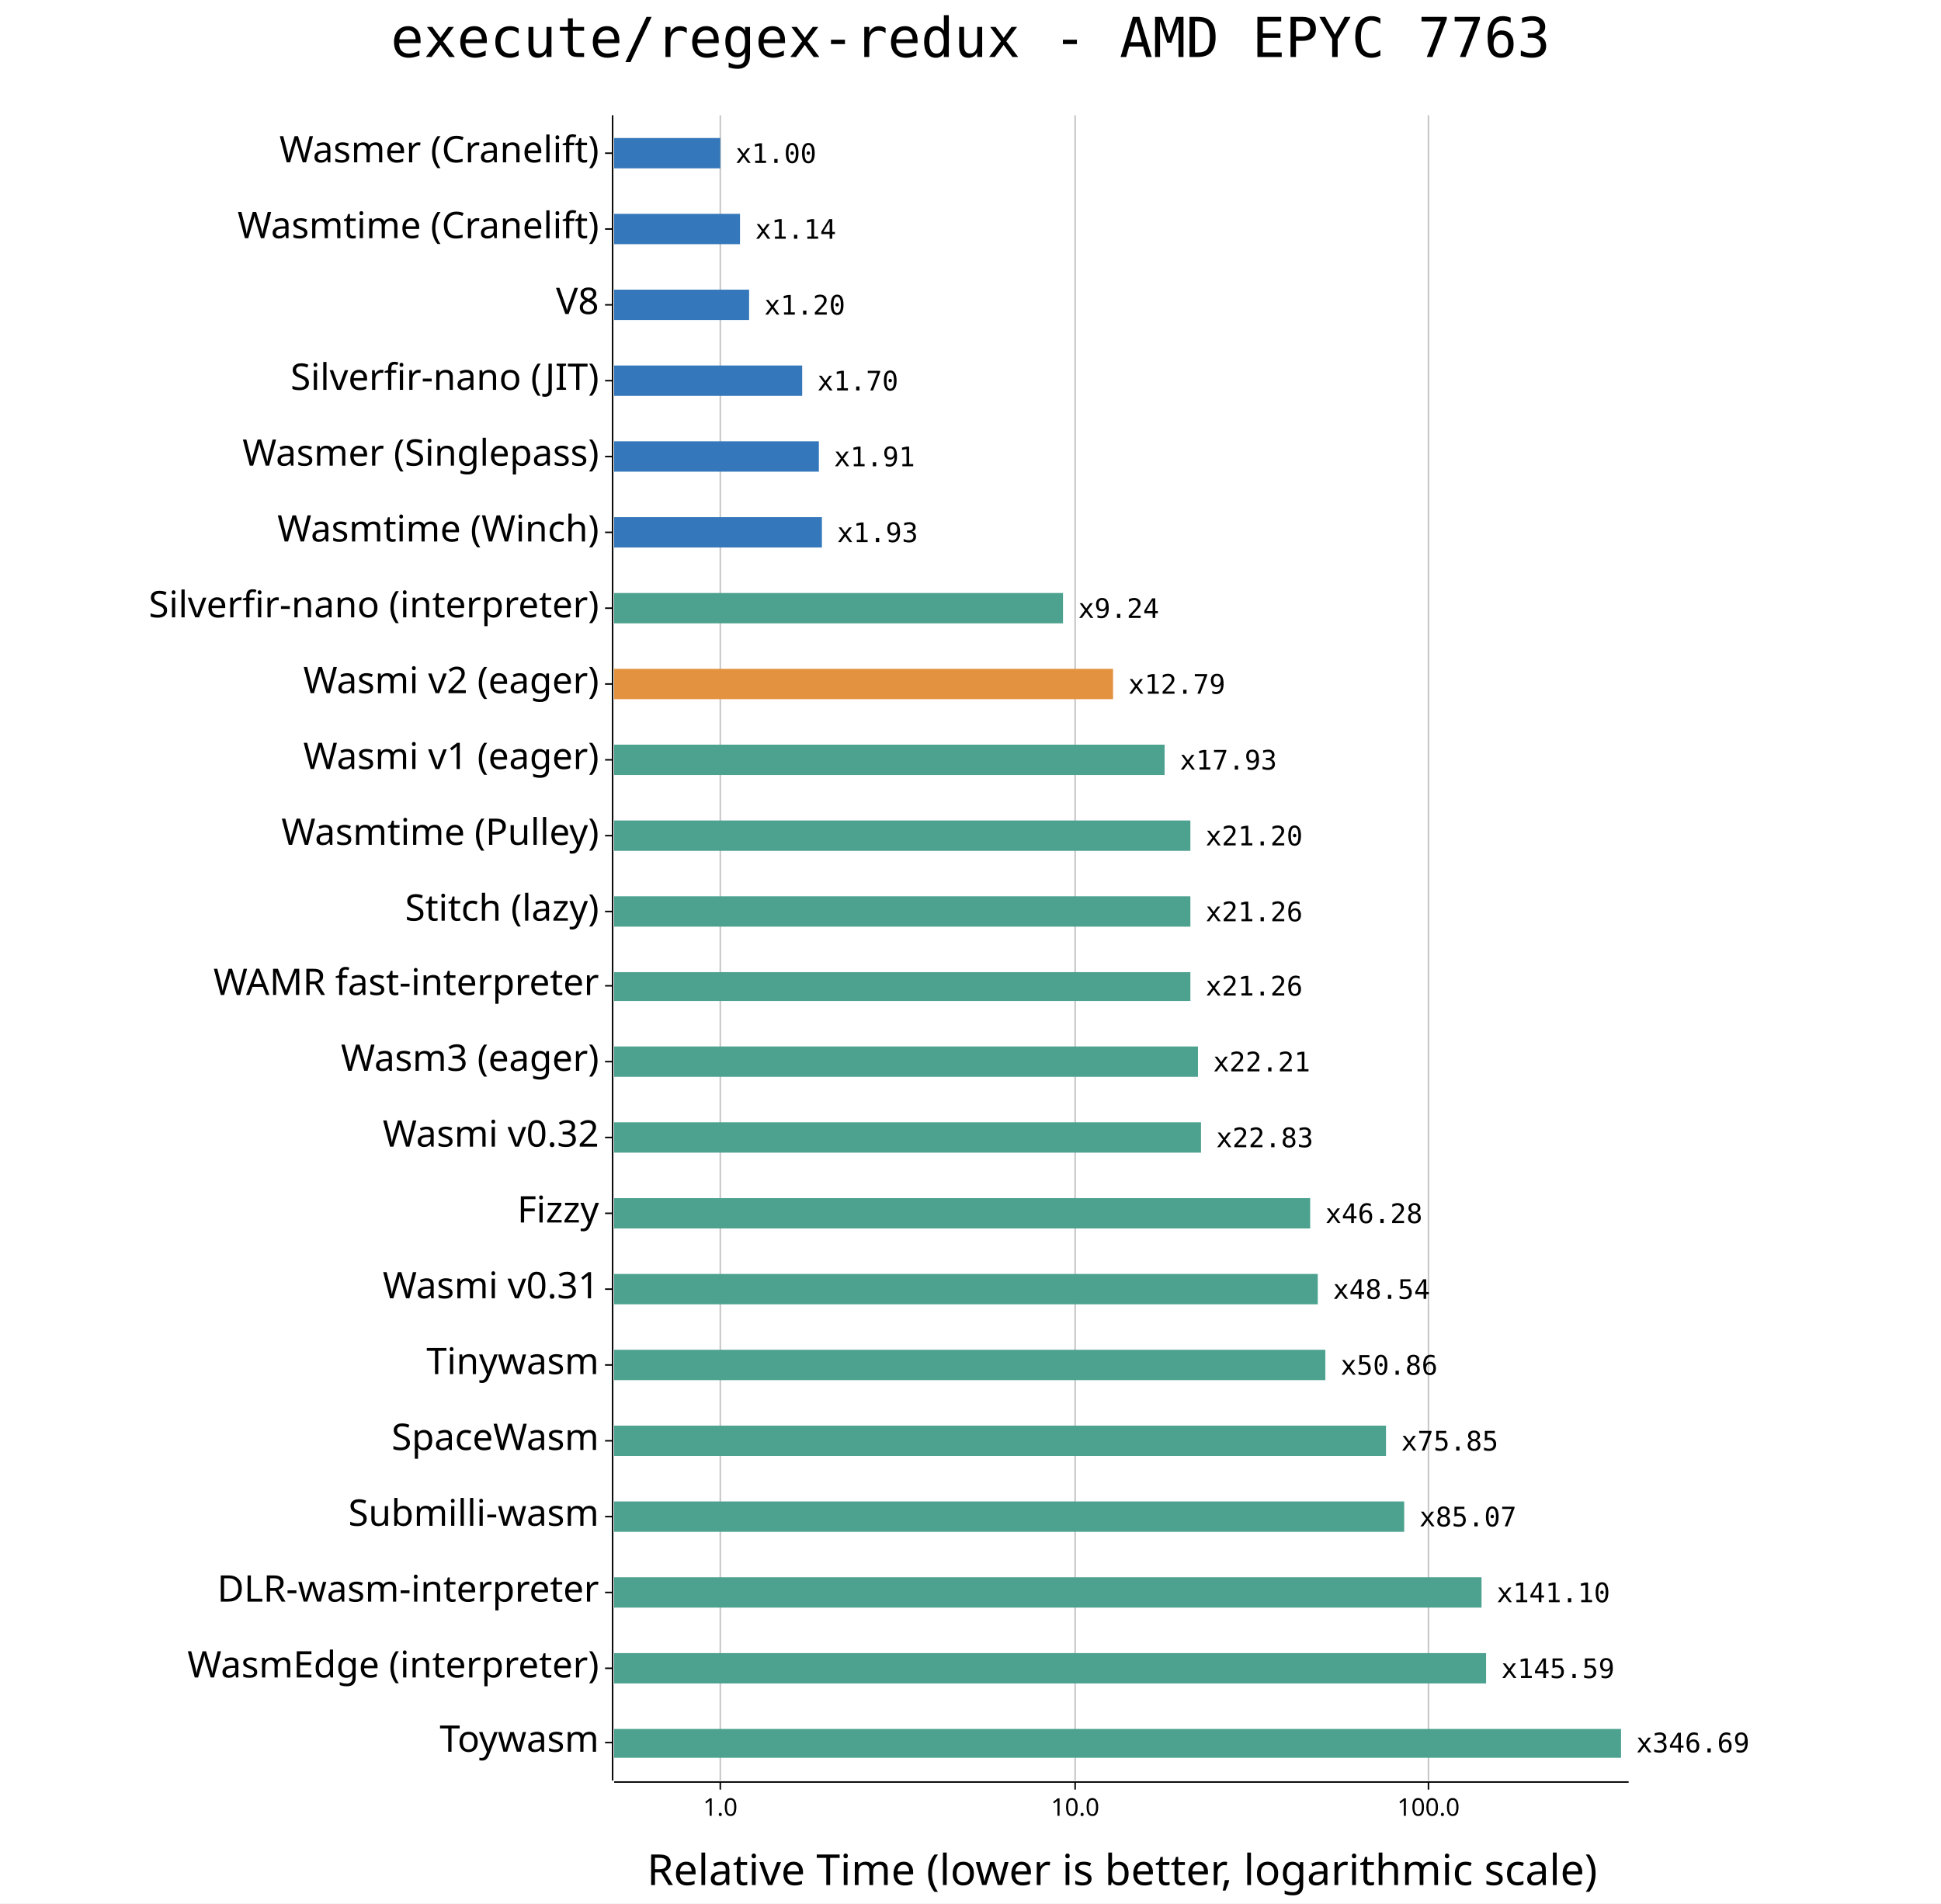
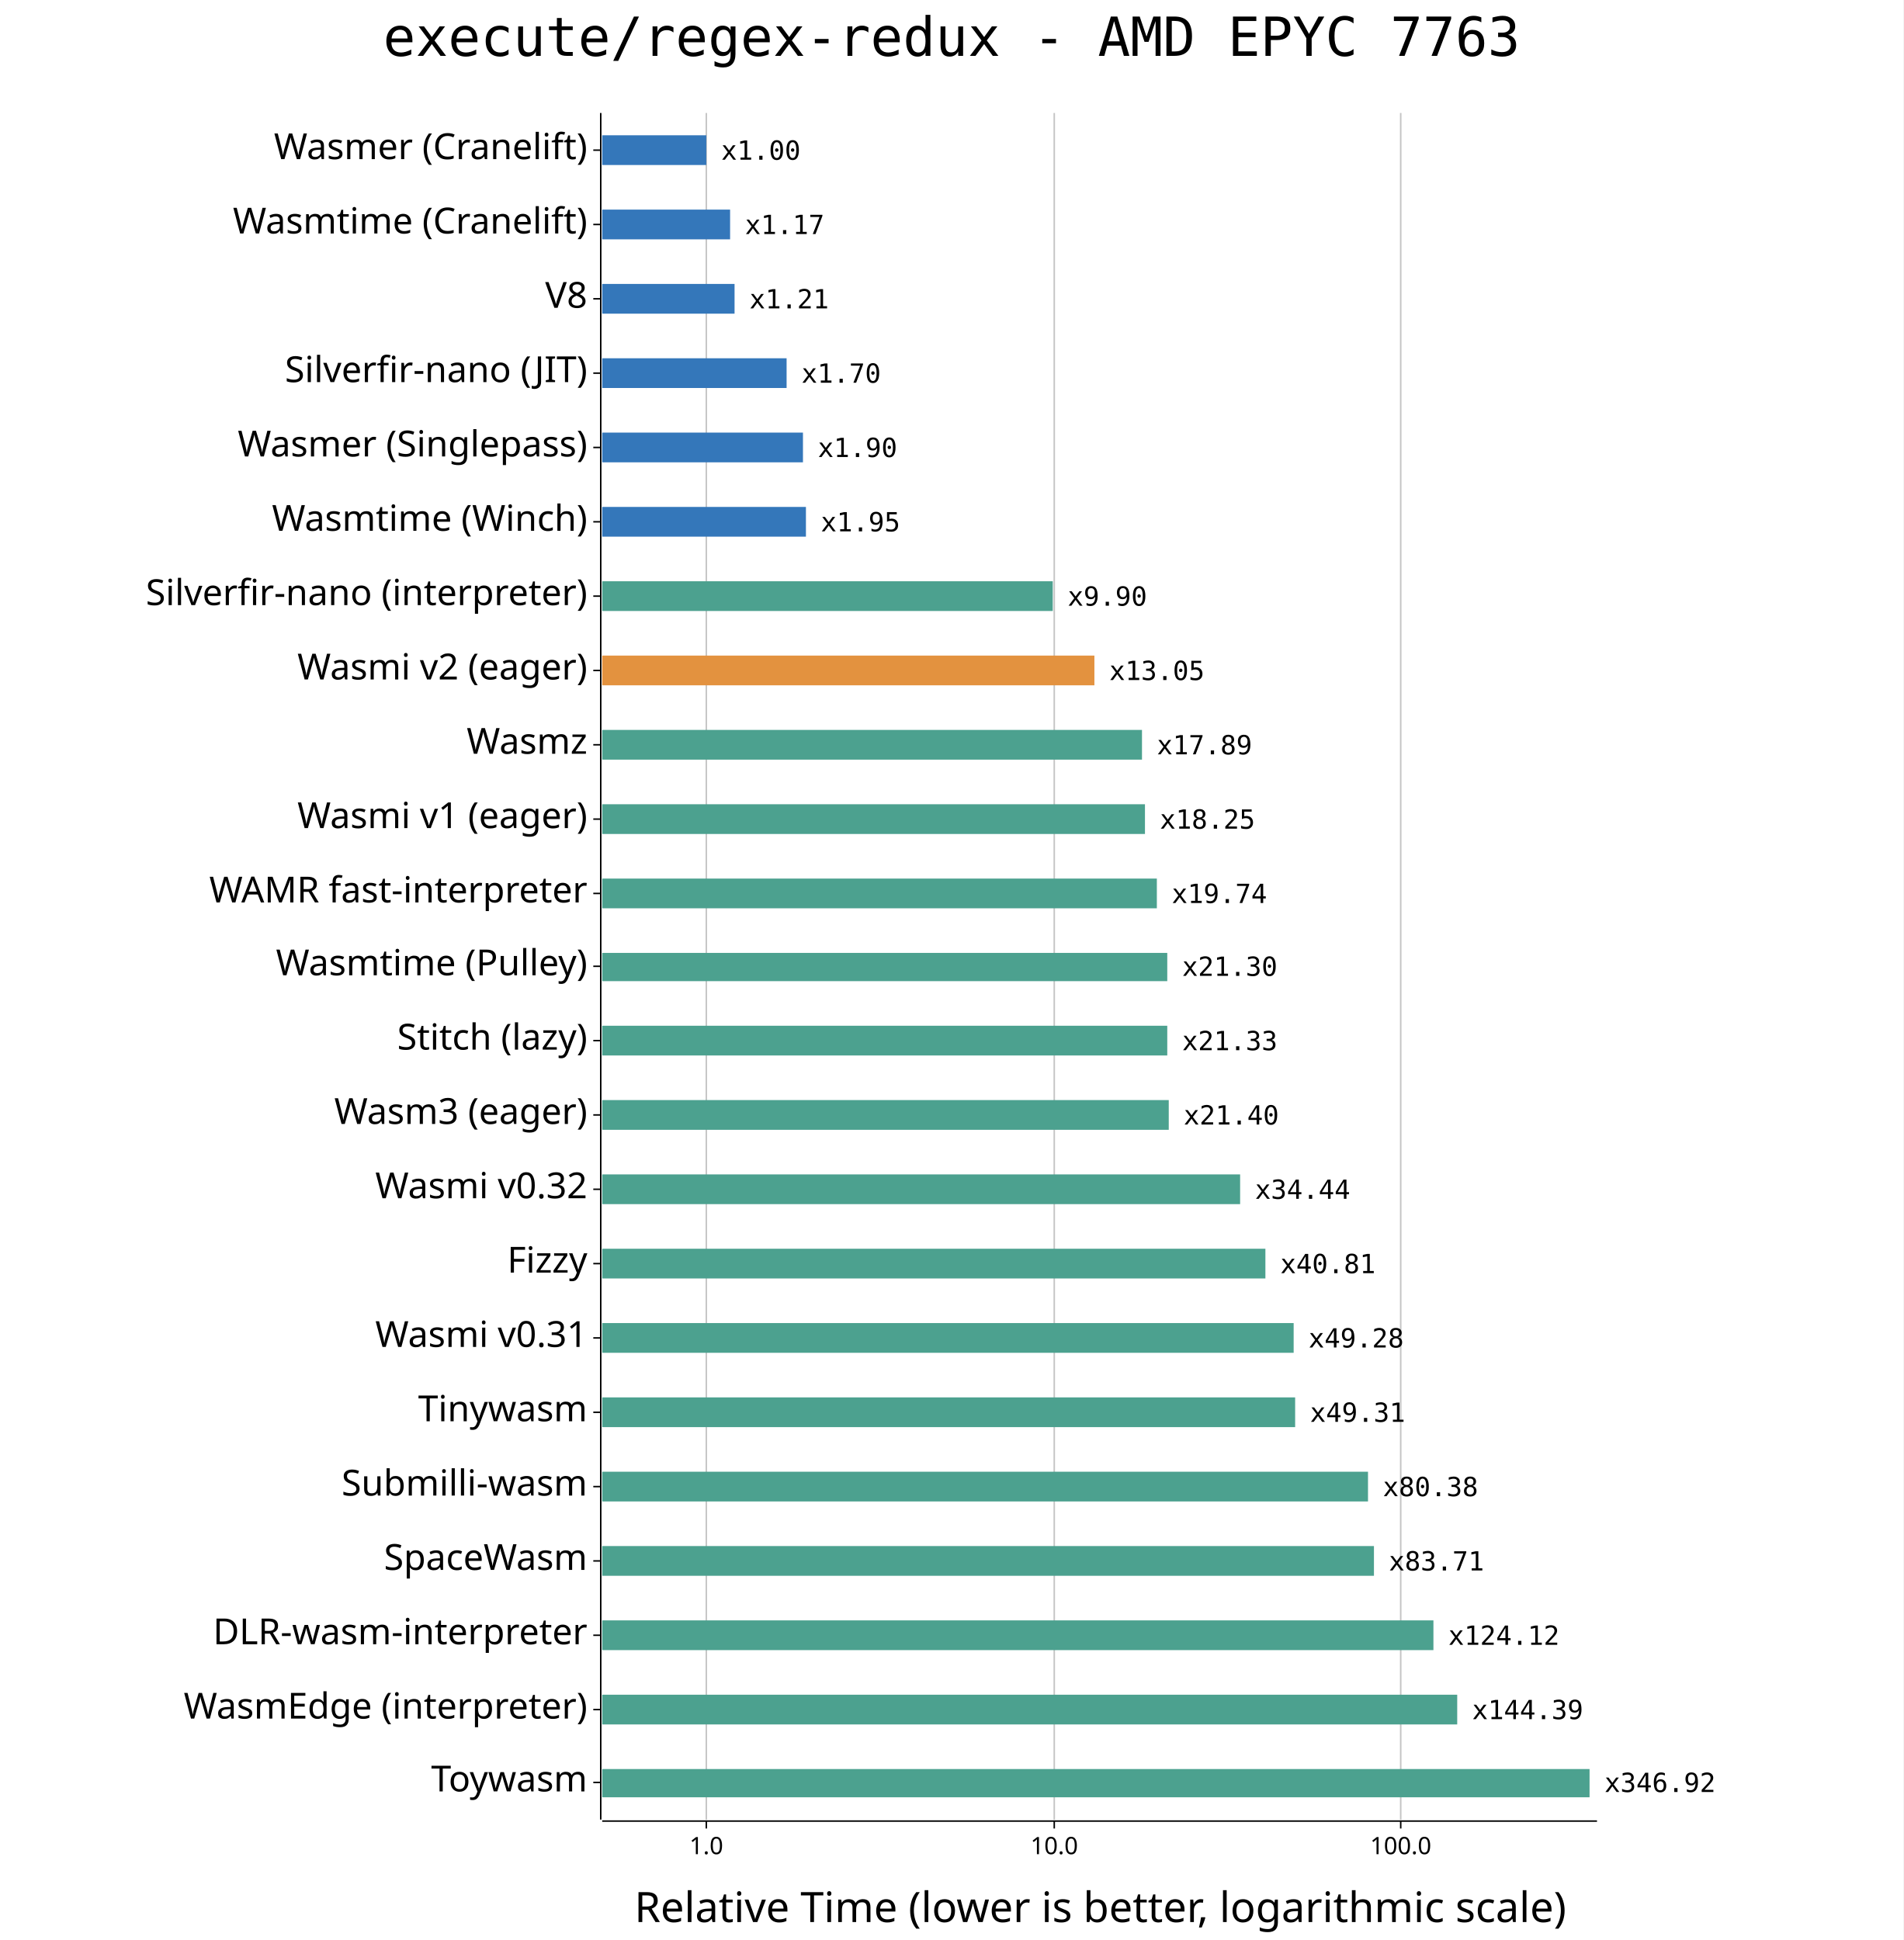
- <svg xmlns="http://www.w3.org/2000/svg" width="1280" height="1255" viewBox="0 0 1280 1255">
-   <rect x="0" y="0" width="1280" height="1255" opacity="1" fill="#FFFFFF" stroke="none" />
+ <svg xmlns="http://www.w3.org/2000/svg" width="1280" height="1305" viewBox="0 0 1280 1305">
+   <rect x="0" y="0" width="1280" height="1305" opacity="1" fill="#FFFFFF" stroke="none" />
  <text x="640" y="10" dy="0.76em" text-anchor="middle" font-family="monospace" font-size="36.29" opacity="1" fill="#000000">
execute/regex-redux - AMD EPYC 7763
</text>
-   <line opacity="0.1" stroke="#000000" stroke-width="1" x1="475" y1="1174" x2="475" y2="76" />
-   <line opacity="0.1" stroke="#000000" stroke-width="1" x1="709" y1="1174" x2="709" y2="76" />
-   <line opacity="0.1" stroke="#000000" stroke-width="1" x1="942" y1="1174" x2="942" y2="76" />
-   <text x="5" y="625" dy="0.76em" text-anchor="middle" font-family="sans-serif" font-size="28.226" opacity="1" fill="#000000" transform="rotate(270, 5, 625)">
+   <line opacity="0.1" stroke="#000000" stroke-width="1" x1="475" y1="1224" x2="475" y2="76" />
+   <line opacity="0.1" stroke="#000000" stroke-width="1" x1="709" y1="1224" x2="709" y2="76" />
+   <line opacity="0.1" stroke="#000000" stroke-width="1" x1="942" y1="1224" x2="942" y2="76" />
+   <text x="5" y="650" dy="0.76em" text-anchor="middle" font-family="sans-serif" font-size="28.226" opacity="1" fill="#000000" transform="rotate(270, 5, 650)">

</text>
-   <text x="740" y="1250" dy="-0.5ex" text-anchor="middle" font-family="sans-serif" font-size="28.226" opacity="1" fill="#000000">
+   <text x="740" y="1300" dy="-0.5ex" text-anchor="middle" font-family="sans-serif" font-size="28.226" opacity="1" fill="#000000">
Relative Time (lower is better, logarithmic scale)
</text>
-   <line opacity="0.15" stroke="#000000" stroke-width="1" x1="475" y1="1174" x2="475" y2="76" />
-   <line opacity="0.15" stroke="#000000" stroke-width="1" x1="709" y1="1174" x2="709" y2="76" />
-   <line opacity="0.15" stroke="#000000" stroke-width="1" x1="942" y1="1174" x2="942" y2="76" />
-   <polyline fill="none" opacity="1" stroke="#000000" stroke-width="1" points="404,76 404,1174 " />
-   <text x="395" y="1149" dy="0.5ex" text-anchor="end" font-family="sans-serif" font-size="24.194" opacity="1" fill="#000000">
+   <line opacity="0.15" stroke="#000000" stroke-width="1" x1="475" y1="1224" x2="475" y2="76" />
+   <line opacity="0.15" stroke="#000000" stroke-width="1" x1="709" y1="1224" x2="709" y2="76" />
+   <line opacity="0.15" stroke="#000000" stroke-width="1" x1="942" y1="1224" x2="942" y2="76" />
+   <polyline fill="none" opacity="1" stroke="#000000" stroke-width="1" points="404,76 404,1224 " />
+   <text x="395" y="1199" dy="0.5ex" text-anchor="end" font-family="sans-serif" font-size="24.194" opacity="1" fill="#000000">
Toywasm
</text>
-   <polyline fill="none" opacity="1" stroke="#000000" stroke-width="1" points="399,1149 404,1149 " />
+   <polyline fill="none" opacity="1" stroke="#000000" stroke-width="1" points="399,1199 404,1199 " />
+   <text x="395" y="1150" dy="0.5ex" text-anchor="end" font-family="sans-serif" font-size="24.194" opacity="1" fill="#000000">
+ WasmEdge (interpreter)
+ </text>
+   <polyline fill="none" opacity="1" stroke="#000000" stroke-width="1" points="399,1150 404,1150 " />
  <text x="395" y="1100" dy="0.5ex" text-anchor="end" font-family="sans-serif" font-size="24.194" opacity="1" fill="#000000">
- WasmEdge (interpreter)
+ DLR-wasm-interpreter
</text>
  <polyline fill="none" opacity="1" stroke="#000000" stroke-width="1" points="399,1100 404,1100 " />
  <text x="395" y="1050" dy="0.5ex" text-anchor="end" font-family="sans-serif" font-size="24.194" opacity="1" fill="#000000">
- DLR-wasm-interpreter
+ SpaceWasm
</text>
  <polyline fill="none" opacity="1" stroke="#000000" stroke-width="1" points="399,1050 404,1050 " />
  <text x="395" y="1000" dy="0.5ex" text-anchor="end" font-family="sans-serif" font-size="24.194" opacity="1" fill="#000000">
Submilli-wasm
</text>
  <polyline fill="none" opacity="1" stroke="#000000" stroke-width="1" points="399,1000 404,1000 " />
  <text x="395" y="950" dy="0.5ex" text-anchor="end" font-family="sans-serif" font-size="24.194" opacity="1" fill="#000000">
- SpaceWasm
+ Tinywasm
</text>
  <polyline fill="none" opacity="1" stroke="#000000" stroke-width="1" points="399,950 404,950 " />
  <text x="395" y="900" dy="0.5ex" text-anchor="end" font-family="sans-serif" font-size="24.194" opacity="1" fill="#000000">
- Tinywasm
+ Wasmi v0.31
</text>
  <polyline fill="none" opacity="1" stroke="#000000" stroke-width="1" points="399,900 404,900 " />
  <text x="395" y="850" dy="0.5ex" text-anchor="end" font-family="sans-serif" font-size="24.194" opacity="1" fill="#000000">
- Wasmi v0.31
+ Fizzy
</text>
  <polyline fill="none" opacity="1" stroke="#000000" stroke-width="1" points="399,850 404,850 " />
  <text x="395" y="800" dy="0.5ex" text-anchor="end" font-family="sans-serif" font-size="24.194" opacity="1" fill="#000000">
- Fizzy
+ Wasmi v0.32
</text>
  <polyline fill="none" opacity="1" stroke="#000000" stroke-width="1" points="399,800 404,800 " />
  <text x="395" y="750" dy="0.5ex" text-anchor="end" font-family="sans-serif" font-size="24.194" opacity="1" fill="#000000">
- Wasmi v0.32
+ Wasm3 (eager)
</text>
  <polyline fill="none" opacity="1" stroke="#000000" stroke-width="1" points="399,750 404,750 " />
  <text x="395" y="700" dy="0.5ex" text-anchor="end" font-family="sans-serif" font-size="24.194" opacity="1" fill="#000000">
- Wasm3 (eager)
+ Stitch (lazy)
</text>
  <polyline fill="none" opacity="1" stroke="#000000" stroke-width="1" points="399,700 404,700 " />
  <text x="395" y="650" dy="0.5ex" text-anchor="end" font-family="sans-serif" font-size="24.194" opacity="1" fill="#000000">
- WAMR fast-interpreter
+ Wasmtime (Pulley)
</text>
  <polyline fill="none" opacity="1" stroke="#000000" stroke-width="1" points="399,650 404,650 " />
  <text x="395" y="601" dy="0.5ex" text-anchor="end" font-family="sans-serif" font-size="24.194" opacity="1" fill="#000000">
- Stitch (lazy)
+ WAMR fast-interpreter
</text>
  <polyline fill="none" opacity="1" stroke="#000000" stroke-width="1" points="399,601 404,601 " />
  <text x="395" y="551" dy="0.5ex" text-anchor="end" font-family="sans-serif" font-size="24.194" opacity="1" fill="#000000">
- Wasmtime (Pulley)
+ Wasmi v1 (eager)
</text>
  <polyline fill="none" opacity="1" stroke="#000000" stroke-width="1" points="399,551 404,551 " />
  <text x="395" y="501" dy="0.5ex" text-anchor="end" font-family="sans-serif" font-size="24.194" opacity="1" fill="#000000">
- Wasmi v1 (eager)
+ Wasmz
</text>
  <polyline fill="none" opacity="1" stroke="#000000" stroke-width="1" points="399,501 404,501 " />
  <text x="395" y="451" dy="0.5ex" text-anchor="end" font-family="sans-serif" font-size="24.194" opacity="1" fill="#000000">
Wasmi v2 (eager)
</text>
  <polyline fill="none" opacity="1" stroke="#000000" stroke-width="1" points="399,451 404,451 " />
  <text x="395" y="401" dy="0.5ex" text-anchor="end" font-family="sans-serif" font-size="24.194" opacity="1" fill="#000000">
Silverfir-nano (interpreter)
</text>
  <polyline fill="none" opacity="1" stroke="#000000" stroke-width="1" points="399,401 404,401 " />
  <text x="395" y="351" dy="0.5ex" text-anchor="end" font-family="sans-serif" font-size="24.194" opacity="1" fill="#000000">
Wasmtime (Winch)
</text>
  <polyline fill="none" opacity="1" stroke="#000000" stroke-width="1" points="399,351 404,351 " />
  <text x="395" y="301" dy="0.5ex" text-anchor="end" font-family="sans-serif" font-size="24.194" opacity="1" fill="#000000">
Wasmer (Singlepass)
</text>
  <polyline fill="none" opacity="1" stroke="#000000" stroke-width="1" points="399,301 404,301 " />
  <text x="395" y="251" dy="0.5ex" text-anchor="end" font-family="sans-serif" font-size="24.194" opacity="1" fill="#000000">
Silverfir-nano (JIT)
</text>
  <polyline fill="none" opacity="1" stroke="#000000" stroke-width="1" points="399,251 404,251 " />
  <text x="395" y="201" dy="0.5ex" text-anchor="end" font-family="sans-serif" font-size="24.194" opacity="1" fill="#000000">
V8
</text>
  <polyline fill="none" opacity="1" stroke="#000000" stroke-width="1" points="399,201 404,201 " />
  <text x="395" y="151" dy="0.5ex" text-anchor="end" font-family="sans-serif" font-size="24.194" opacity="1" fill="#000000">
Wasmtime (Cranelift)
</text>
  <polyline fill="none" opacity="1" stroke="#000000" stroke-width="1" points="399,151 404,151 " />
  <text x="395" y="101" dy="0.5ex" text-anchor="end" font-family="sans-serif" font-size="24.194" opacity="1" fill="#000000">
Wasmer (Cranelift)
</text>
  <polyline fill="none" opacity="1" stroke="#000000" stroke-width="1" points="399,101 404,101 " />
-   <polyline fill="none" opacity="1" stroke="#000000" stroke-width="1" points="405,1175 1074,1175 " />
-   <text x="475" y="1185" dy="0.76em" text-anchor="middle" font-family="sans-serif" font-size="16.129" opacity="1" fill="#000000">
+   <polyline fill="none" opacity="1" stroke="#000000" stroke-width="1" points="405,1225 1074,1225 " />
+   <text x="475" y="1235" dy="0.76em" text-anchor="middle" font-family="sans-serif" font-size="16.129" opacity="1" fill="#000000">
1.0
</text>
-   <polyline fill="none" opacity="1" stroke="#000000" stroke-width="1" points="475,1175 475,1180 " />
-   <text x="709" y="1185" dy="0.76em" text-anchor="middle" font-family="sans-serif" font-size="16.129" opacity="1" fill="#000000">
+   <polyline fill="none" opacity="1" stroke="#000000" stroke-width="1" points="475,1225 475,1230 " />
+   <text x="709" y="1235" dy="0.76em" text-anchor="middle" font-family="sans-serif" font-size="16.129" opacity="1" fill="#000000">
10.0
</text>
-   <polyline fill="none" opacity="1" stroke="#000000" stroke-width="1" points="709,1175 709,1180 " />
-   <text x="942" y="1185" dy="0.76em" text-anchor="middle" font-family="sans-serif" font-size="16.129" opacity="1" fill="#000000">
+   <polyline fill="none" opacity="1" stroke="#000000" stroke-width="1" points="709,1225 709,1230 " />
+   <text x="942" y="1235" dy="0.76em" text-anchor="middle" font-family="sans-serif" font-size="16.129" opacity="1" fill="#000000">
100.0
</text>
-   <polyline fill="none" opacity="1" stroke="#000000" stroke-width="1" points="942,1175 942,1180 " />
+   <polyline fill="none" opacity="1" stroke="#000000" stroke-width="1" points="942,1225 942,1230 " />
+   <rect x="405" y="591" width="373" height="20" opacity="1" fill="#4CA18F" stroke="none" />
+   <rect x="405" y="291" width="135" height="20" opacity="1" fill="#3477BA" stroke="none" />
+   <rect x="405" y="740" width="381" height="20" opacity="1" fill="#4CA18F" stroke="none" />
+   <rect x="405" y="341" width="137" height="20" opacity="1" fill="#3477BA" stroke="none" />
+   <rect x="405" y="541" width="365" height="20" opacity="1" fill="#4CA18F" stroke="none" />
+   <rect x="405" y="1190" width="664" height="19" opacity="1" fill="#4CA18F" stroke="none" />
+   <rect x="405" y="491" width="363" height="20" opacity="1" fill="#4CA18F" stroke="none" />
+   <rect x="405" y="391" width="303" height="20" opacity="1" fill="#4CA18F" stroke="none" />
+   <rect x="405" y="890" width="465" height="20" opacity="1" fill="#4CA18F" stroke="none" />
+   <rect x="405" y="441" width="331" height="20" opacity="1" fill="#E3923F" stroke="none" />
  <rect x="405" y="191" width="89" height="20" opacity="1" fill="#3477BA" stroke="none" />
+   <rect x="405" y="940" width="466" height="20" opacity="1" fill="#4CA18F" stroke="none" />
+   <rect x="405" y="790" width="429" height="20" opacity="1" fill="#4CA18F" stroke="none" />
+   <rect x="405" y="141" width="86" height="20" opacity="1" fill="#3477BA" stroke="none" />
  <rect x="405" y="641" width="380" height="19" opacity="1" fill="#4CA18F" stroke="none" />
-   <rect x="405" y="890" width="469" height="20" opacity="1" fill="#4CA18F" stroke="none" />
-   <rect x="405" y="740" width="387" height="20" opacity="1" fill="#4CA18F" stroke="none" />
-   <rect x="405" y="1140" width="664" height="19" opacity="1" fill="#4CA18F" stroke="none" />
-   <rect x="405" y="491" width="363" height="20" opacity="1" fill="#4CA18F" stroke="none" />
-   <rect x="405" y="291" width="135" height="20" opacity="1" fill="#3477BA" stroke="none" />
-   <rect x="405" y="1090" width="575" height="20" opacity="1" fill="#4CA18F" stroke="none" />
-   <rect x="405" y="541" width="380" height="20" opacity="1" fill="#4CA18F" stroke="none" />
-   <rect x="405" y="840" width="464" height="20" opacity="1" fill="#4CA18F" stroke="none" />
-   <rect x="405" y="990" width="521" height="20" opacity="1" fill="#4CA18F" stroke="none" />
-   <rect x="405" y="1040" width="572" height="20" opacity="1" fill="#4CA18F" stroke="none" />
+   <rect x="405" y="690" width="380" height="20" opacity="1" fill="#4CA18F" stroke="none" />
+   <rect x="405" y="1140" width="575" height="20" opacity="1" fill="#4CA18F" stroke="none" />
+   <rect x="405" y="1090" width="559" height="20" opacity="1" fill="#4CA18F" stroke="none" />
  <rect x="405" y="91" width="70" height="20" opacity="1" fill="#3477BA" stroke="none" />
-   <rect x="405" y="441" width="329" height="20" opacity="1" fill="#E3923F" stroke="none" />
-   <rect x="405" y="391" width="296" height="20" opacity="1" fill="#4CA18F" stroke="none" />
-   <rect x="405" y="141" width="83" height="20" opacity="1" fill="#3477BA" stroke="none" />
-   <rect x="405" y="940" width="509" height="20" opacity="1" fill="#4CA18F" stroke="none" />
-   <rect x="405" y="591" width="380" height="20" opacity="1" fill="#4CA18F" stroke="none" />
-   <rect x="405" y="790" width="459" height="20" opacity="1" fill="#4CA18F" stroke="none" />
-   <rect x="405" y="341" width="137" height="20" opacity="1" fill="#3477BA" stroke="none" />
+   <rect x="405" y="1040" width="519" height="20" opacity="1" fill="#4CA18F" stroke="none" />
+   <rect x="405" y="990" width="515" height="20" opacity="1" fill="#4CA18F" stroke="none" />
+   <rect x="405" y="840" width="446" height="20" opacity="1" fill="#4CA18F" stroke="none" />
  <rect x="405" y="241" width="124" height="20" opacity="1" fill="#3477BA" stroke="none" />
-   <rect x="405" y="690" width="385" height="20" opacity="1" fill="#4CA18F" stroke="none" />
-   <text x="1079" y="1151" dy="0.5ex" text-anchor="start" font-family="monospace" font-size="17.742" opacity="1" fill="#000000">
- x346.69
- </text>
-   <text x="990" y="1102" dy="0.5ex" text-anchor="start" font-family="monospace" font-size="17.742" opacity="1" fill="#000000">
- x145.59
- </text>
-   <text x="987" y="1052" dy="0.5ex" text-anchor="start" font-family="monospace" font-size="17.742" opacity="1" fill="#000000">
- x141.10
- </text>
-   <text x="936" y="1002" dy="0.5ex" text-anchor="start" font-family="monospace" font-size="17.742" opacity="1" fill="#000000">
- x85.07
- </text>
-   <text x="924" y="952" dy="0.5ex" text-anchor="start" font-family="monospace" font-size="17.742" opacity="1" fill="#000000">
- x75.85
- </text>
-   <text x="884" y="902" dy="0.5ex" text-anchor="start" font-family="monospace" font-size="17.742" opacity="1" fill="#000000">
- x50.86
- </text>
-   <text x="879" y="852" dy="0.5ex" text-anchor="start" font-family="monospace" font-size="17.742" opacity="1" fill="#000000">
- x48.54
- </text>
-   <text x="874" y="802" dy="0.5ex" text-anchor="start" font-family="monospace" font-size="17.742" opacity="1" fill="#000000">
- x46.28
- </text>
-   <text x="802" y="752" dy="0.5ex" text-anchor="start" font-family="monospace" font-size="17.742" opacity="1" fill="#000000">
- x22.83
- </text>
-   <text x="800" y="702" dy="0.5ex" text-anchor="start" font-family="monospace" font-size="17.742" opacity="1" fill="#000000">
- x22.21
+   <text x="1079" y="1201" dy="0.5ex" text-anchor="start" font-family="monospace" font-size="17.742" opacity="1" fill="#000000">
+ x346.92
+ </text>
+   <text x="990" y="1152" dy="0.5ex" text-anchor="start" font-family="monospace" font-size="17.742" opacity="1" fill="#000000">
+ x144.39
+ </text>
+   <text x="974" y="1102" dy="0.5ex" text-anchor="start" font-family="monospace" font-size="17.742" opacity="1" fill="#000000">
+ x124.12
+ </text>
+   <text x="934" y="1052" dy="0.5ex" text-anchor="start" font-family="monospace" font-size="17.742" opacity="1" fill="#000000">
+ x83.71
+ </text>
+   <text x="930" y="1002" dy="0.5ex" text-anchor="start" font-family="monospace" font-size="17.742" opacity="1" fill="#000000">
+ x80.38
+ </text>
+   <text x="881" y="952" dy="0.5ex" text-anchor="start" font-family="monospace" font-size="17.742" opacity="1" fill="#000000">
+ x49.31
+ </text>
+   <text x="880" y="902" dy="0.5ex" text-anchor="start" font-family="monospace" font-size="17.742" opacity="1" fill="#000000">
+ x49.28
+ </text>
+   <text x="861" y="852" dy="0.5ex" text-anchor="start" font-family="monospace" font-size="17.742" opacity="1" fill="#000000">
+ x40.81
+ </text>
+   <text x="844" y="802" dy="0.5ex" text-anchor="start" font-family="monospace" font-size="17.742" opacity="1" fill="#000000">
+ x34.44
+ </text>
+   <text x="796" y="752" dy="0.5ex" text-anchor="start" font-family="monospace" font-size="17.742" opacity="1" fill="#000000">
+ x21.40
+ </text>
+   <text x="795" y="702" dy="0.5ex" text-anchor="start" font-family="monospace" font-size="17.742" opacity="1" fill="#000000">
+ x21.33
</text>
  <text x="795" y="652" dy="0.5ex" text-anchor="start" font-family="monospace" font-size="17.742" opacity="1" fill="#000000">
- x21.26
- </text>
-   <text x="795" y="603" dy="0.5ex" text-anchor="start" font-family="monospace" font-size="17.742" opacity="1" fill="#000000">
- x21.26
- </text>
-   <text x="795" y="553" dy="0.5ex" text-anchor="start" font-family="monospace" font-size="17.742" opacity="1" fill="#000000">
- x21.20
+ x21.30
+ </text>
+   <text x="788" y="603" dy="0.5ex" text-anchor="start" font-family="monospace" font-size="17.742" opacity="1" fill="#000000">
+ x19.74
+ </text>
+   <text x="780" y="553" dy="0.5ex" text-anchor="start" font-family="monospace" font-size="17.742" opacity="1" fill="#000000">
+ x18.25
</text>
  <text x="778" y="503" dy="0.5ex" text-anchor="start" font-family="monospace" font-size="17.742" opacity="1" fill="#000000">
- x17.93
- </text>
-   <text x="744" y="453" dy="0.5ex" text-anchor="start" font-family="monospace" font-size="17.742" opacity="1" fill="#000000">
- x12.79
- </text>
-   <text x="711" y="403" dy="0.5ex" text-anchor="start" font-family="monospace" font-size="17.742" opacity="1" fill="#000000">
- x9.24
+ x17.89
+ </text>
+   <text x="746" y="453" dy="0.5ex" text-anchor="start" font-family="monospace" font-size="17.742" opacity="1" fill="#000000">
+ x13.05
+ </text>
+   <text x="718" y="403" dy="0.5ex" text-anchor="start" font-family="monospace" font-size="17.742" opacity="1" fill="#000000">
+ x9.90
</text>
  <text x="552" y="353" dy="0.5ex" text-anchor="start" font-family="monospace" font-size="17.742" opacity="1" fill="#000000">
- x1.93
+ x1.95
</text>
  <text x="550" y="303" dy="0.5ex" text-anchor="start" font-family="monospace" font-size="17.742" opacity="1" fill="#000000">
- x1.91
+ x1.90
</text>
  <text x="539" y="253" dy="0.5ex" text-anchor="start" font-family="monospace" font-size="17.742" opacity="1" fill="#000000">
x1.70
</text>
  <text x="504" y="203" dy="0.5ex" text-anchor="start" font-family="monospace" font-size="17.742" opacity="1" fill="#000000">
- x1.20
- </text>
-   <text x="498" y="153" dy="0.5ex" text-anchor="start" font-family="monospace" font-size="17.742" opacity="1" fill="#000000">
- x1.14
+ x1.21
+ </text>
+   <text x="501" y="153" dy="0.5ex" text-anchor="start" font-family="monospace" font-size="17.742" opacity="1" fill="#000000">
+ x1.17
</text>
  <text x="485" y="103" dy="0.5ex" text-anchor="start" font-family="monospace" font-size="17.742" opacity="1" fill="#000000">
x1.00
</text>
</svg>
